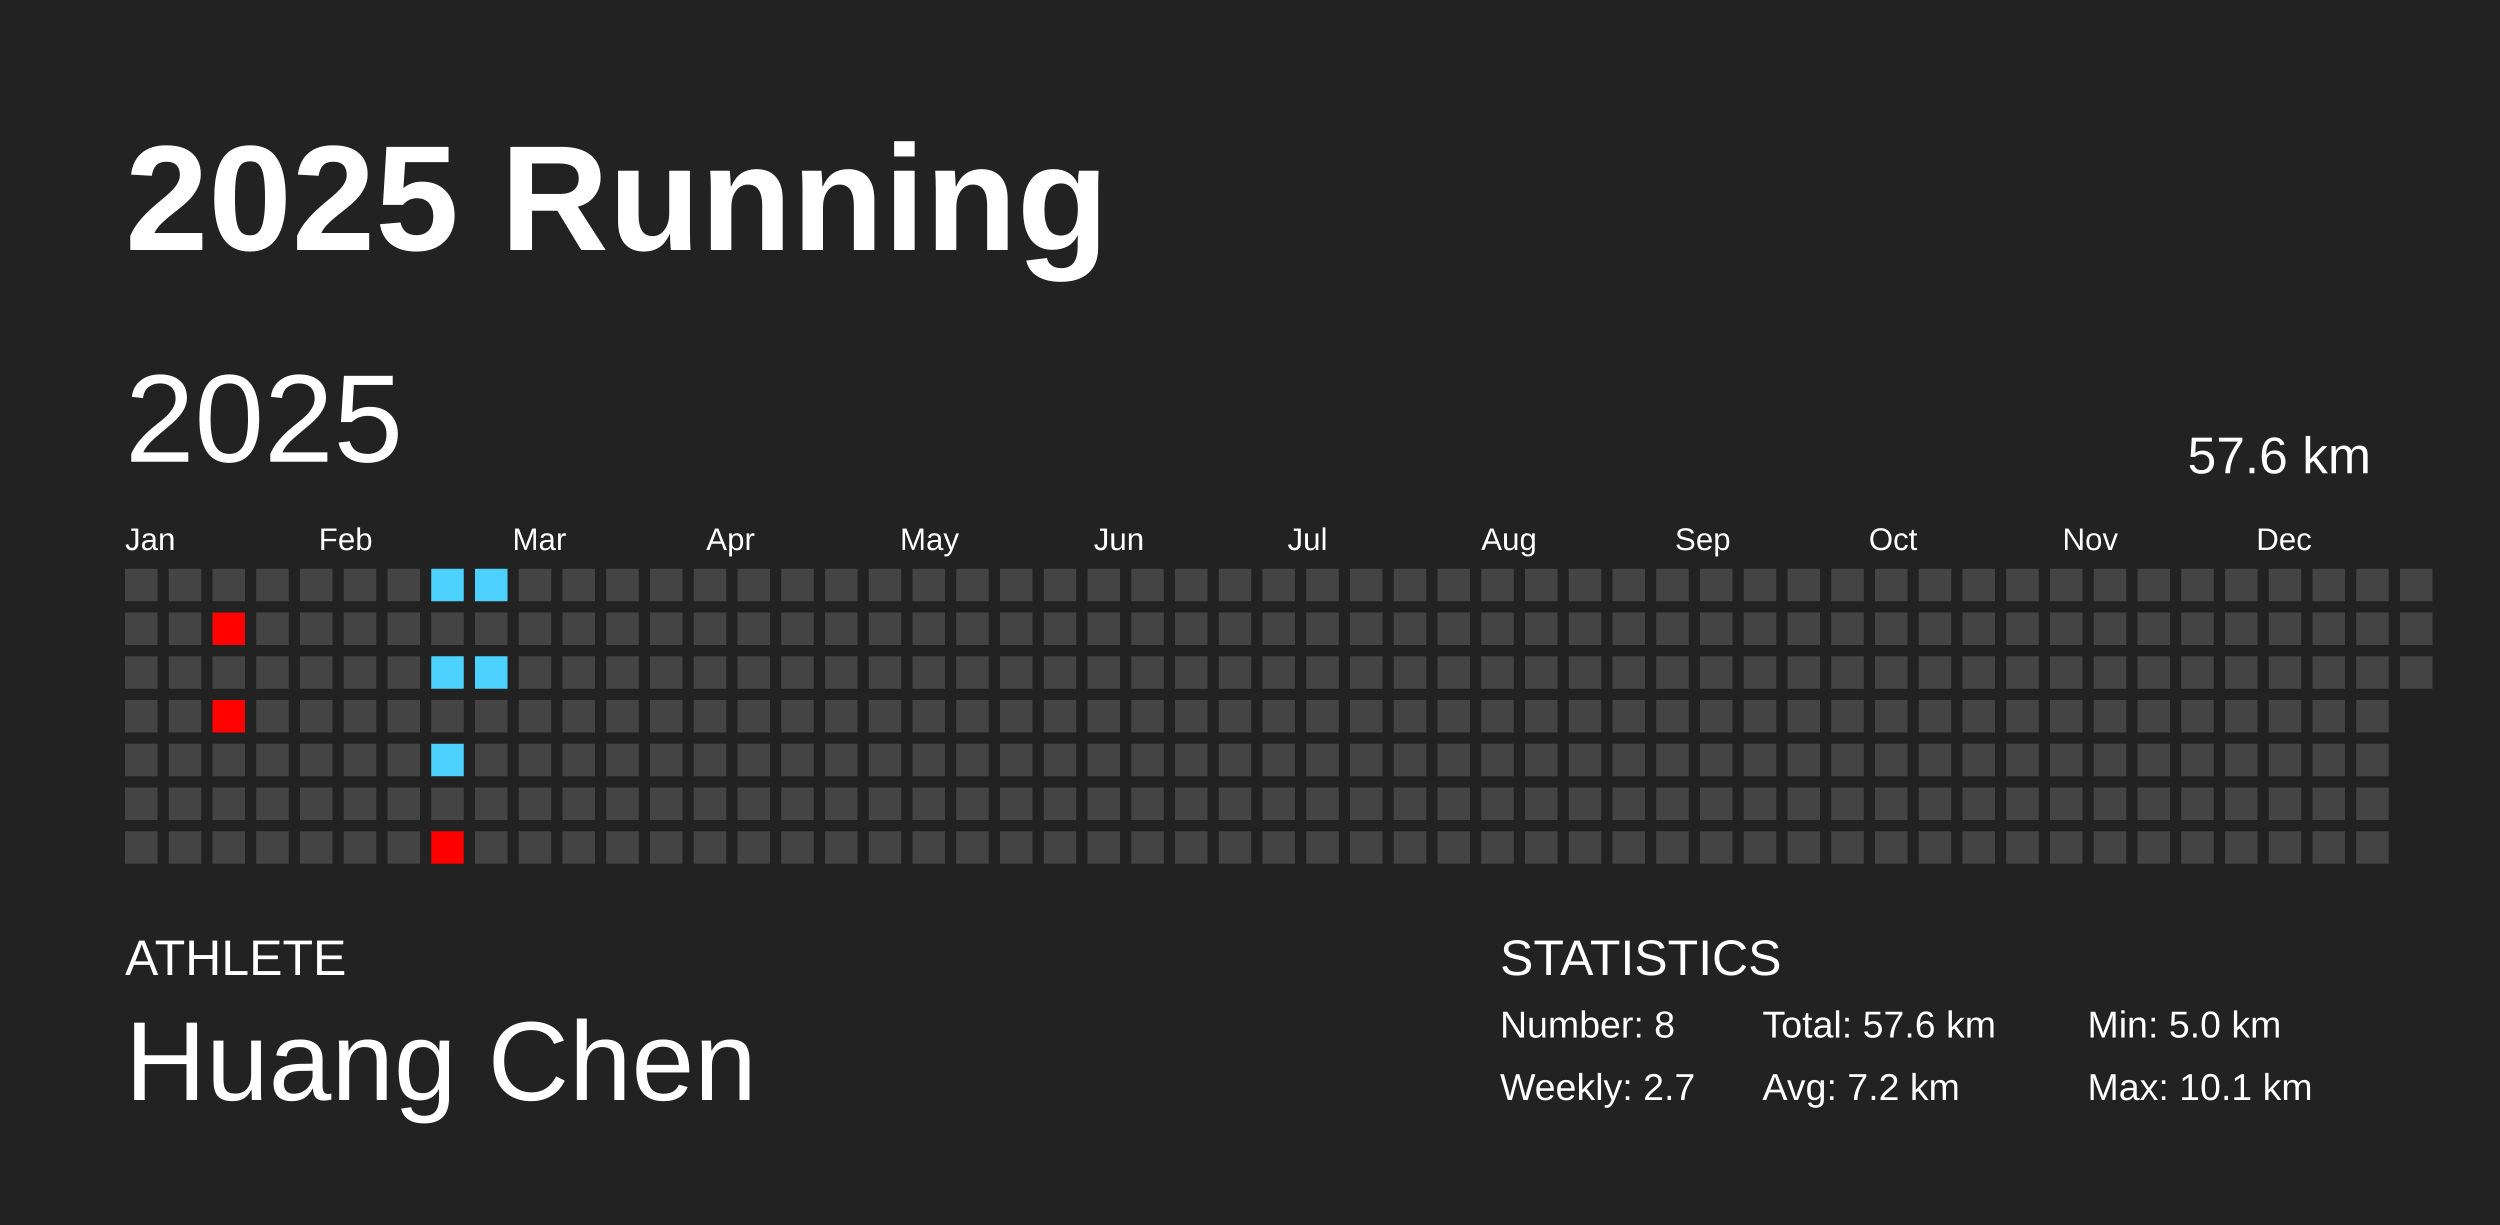
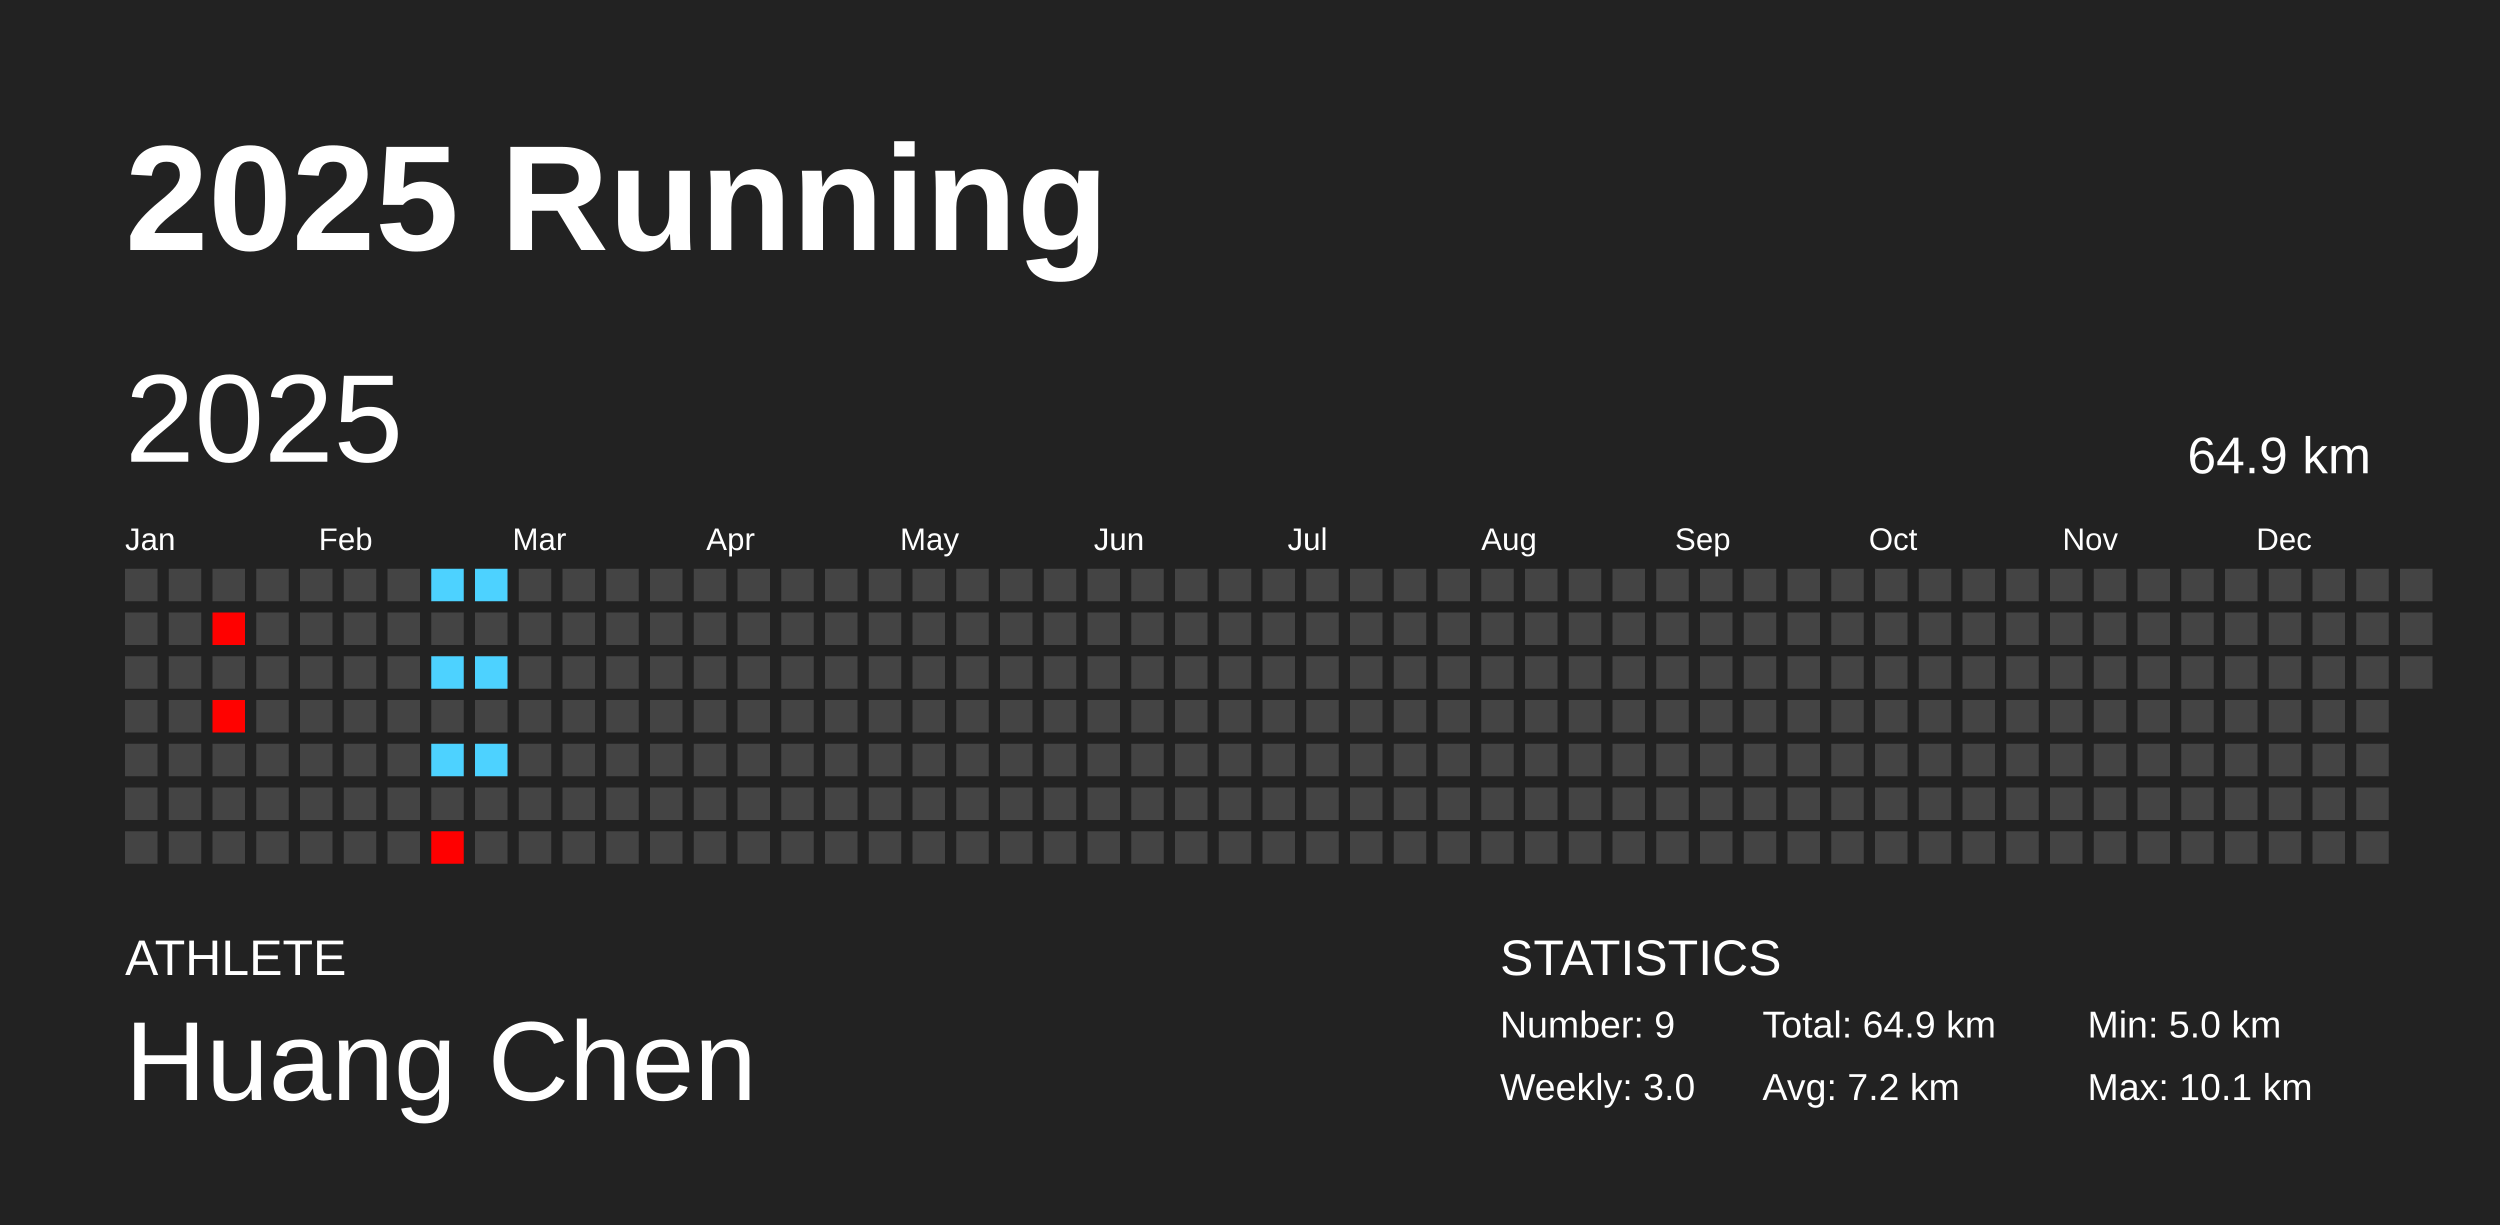
<svg xmlns="http://www.w3.org/2000/svg" baseProfile="full" height="98mm" version="1.1" viewBox="0,0,200,98" width="200mm">
  <defs />
  <rect fill="#222222" height="98" width="200" x="0" y="0" />
  <text fill="#FFFFFF" style="font-size:12px; font-family:Arial; font-weight:bold;" x="10" y="20">2025 Running</text>
  <text fill="#FFFFFF" style="font-size:4px; font-family:Arial" x="10" y="78">ATHLETE</text>
  <text fill="#FFFFFF" style="font-size:9px; font-family:Arial" x="10" y="88">Huang Chen</text>
  <text fill="#FFFFFF" style="font-size:4px; font-family:Arial" x="120" y="78">STATISTICS</text>
-   <text fill="#FFFFFF" style="font-size:3px; font-family:Arial" x="120" y="83">Number: 8</text>
-   <text fill="#FFFFFF" style="font-size:3px; font-family:Arial" x="120" y="88">Weekly: 2.7</text>
-   <text fill="#FFFFFF" style="font-size:3px; font-family:Arial" x="141" y="83">Total: 57.6 km</text>
+   <text fill="#FFFFFF" style="font-size:3px; font-family:Arial" x="120" y="83">Number: 9</text>
+   <text fill="#FFFFFF" style="font-size:3px; font-family:Arial" x="120" y="88">Weekly: 3.0</text>
+   <text fill="#FFFFFF" style="font-size:3px; font-family:Arial" x="141" y="83">Total: 64.9 km</text>
  <text fill="#FFFFFF" style="font-size:3px; font-family:Arial" x="141" y="88">Avg: 7.2 km</text>
  <text fill="#FFFFFF" style="font-size:3px; font-family:Arial" x="167" y="83">Min: 5.0 km</text>
  <text fill="#FFFFFF" style="font-size:3px; font-family:Arial" x="167" y="88">Max: 10.1 km</text>
  <text dominant-baseline="hanging" fill="#FFFFFF" style="font-size:10.0px; font-family:Arial;" x="10" y="30">2025</text>
-   <text dominant-baseline="hanging" fill="#FFFFFF" style="font-size:4.125px; font-family:Arial;" x="175" y="35">57.6 km</text>
+   <text dominant-baseline="hanging" fill="#FFFFFF" style="font-size:4.125px; font-family:Arial;" x="175" y="35">64.9 km</text>
  <text fill="#FFFFFF" style="font-size:2.5px; font-family:Arial" x="10.0" y="44">Jan</text>
  <text fill="#FFFFFF" style="font-size:2.5px; font-family:Arial" x="25.5" y="44">Feb</text>
  <text fill="#FFFFFF" style="font-size:2.5px; font-family:Arial" x="41.0" y="44">Mar</text>
  <text fill="#FFFFFF" style="font-size:2.5px; font-family:Arial" x="56.5" y="44">Apr</text>
  <text fill="#FFFFFF" style="font-size:2.5px; font-family:Arial" x="72.0" y="44">May</text>
  <text fill="#FFFFFF" style="font-size:2.5px; font-family:Arial" x="87.5" y="44">Jun</text>
  <text fill="#FFFFFF" style="font-size:2.5px; font-family:Arial" x="103.0" y="44">Jul</text>
  <text fill="#FFFFFF" style="font-size:2.5px; font-family:Arial" x="118.5" y="44">Aug</text>
  <text fill="#FFFFFF" style="font-size:2.5px; font-family:Arial" x="134.0" y="44">Sep</text>
  <text fill="#FFFFFF" style="font-size:2.5px; font-family:Arial" x="149.5" y="44">Oct</text>
  <text fill="#FFFFFF" style="font-size:2.5px; font-family:Arial" x="165.0" y="44">Nov</text>
  <text fill="#FFFFFF" style="font-size:2.5px; font-family:Arial" x="180.5" y="44">Dec</text>
  <rect fill="#444444" height="2.6" width="2.6" x="10.0" y="45.5" />
  <rect fill="#444444" height="2.6" width="2.6" x="10.0" y="49.0" />
  <rect fill="#444444" height="2.6" width="2.6" x="10.0" y="52.5" />
  <rect fill="#444444" height="2.6" width="2.6" x="10.0" y="56.0" />
  <rect fill="#444444" height="2.6" width="2.6" x="10.0" y="59.5" />
  <rect fill="#444444" height="2.6" width="2.6" x="10.0" y="63.0" />
  <rect fill="#444444" height="2.6" width="2.6" x="10.0" y="66.5" />
  <rect fill="#444444" height="2.6" width="2.6" x="13.5" y="45.5" />
  <rect fill="#444444" height="2.6" width="2.6" x="13.5" y="49.0" />
  <rect fill="#444444" height="2.6" width="2.6" x="13.5" y="52.5" />
  <rect fill="#444444" height="2.6" width="2.6" x="13.5" y="56.0" />
  <rect fill="#444444" height="2.6" width="2.6" x="13.5" y="59.5" />
  <rect fill="#444444" height="2.6" width="2.6" x="13.5" y="63.0" />
  <rect fill="#444444" height="2.6" width="2.6" x="13.5" y="66.5" />
  <rect fill="#444444" height="2.6" width="2.6" x="17.0" y="45.5" />
  <rect fill="#ff0100" height="2.6" width="2.6" x="17.0" y="49.0" />
  <rect fill="#444444" height="2.6" width="2.6" x="17.0" y="52.5" />
  <rect fill="#ff0200" height="2.6" width="2.6" x="17.0" y="56.0" />
  <rect fill="#444444" height="2.6" width="2.6" x="17.0" y="59.5" />
  <rect fill="#444444" height="2.6" width="2.6" x="17.0" y="63.0" />
  <rect fill="#444444" height="2.6" width="2.6" x="17.0" y="66.5" />
  <rect fill="#444444" height="2.6" width="2.6" x="20.5" y="45.5" />
  <rect fill="#444444" height="2.6" width="2.6" x="20.5" y="49.0" />
  <rect fill="#444444" height="2.6" width="2.6" x="20.5" y="52.5" />
  <rect fill="#444444" height="2.6" width="2.6" x="20.5" y="56.0" />
  <rect fill="#444444" height="2.6" width="2.6" x="20.5" y="59.5" />
  <rect fill="#444444" height="2.6" width="2.6" x="20.5" y="63.0" />
  <rect fill="#444444" height="2.6" width="2.6" x="20.5" y="66.5" />
  <rect fill="#444444" height="2.6" width="2.6" x="24.0" y="45.5" />
  <rect fill="#444444" height="2.6" width="2.6" x="24.0" y="49.0" />
  <rect fill="#444444" height="2.6" width="2.6" x="24.0" y="52.5" />
  <rect fill="#444444" height="2.6" width="2.6" x="24.0" y="56.0" />
  <rect fill="#444444" height="2.6" width="2.6" x="24.0" y="59.5" />
  <rect fill="#444444" height="2.6" width="2.6" x="24.0" y="63.0" />
  <rect fill="#444444" height="2.6" width="2.6" x="24.0" y="66.5" />
  <rect fill="#444444" height="2.6" width="2.6" x="27.5" y="45.5" />
  <rect fill="#444444" height="2.6" width="2.6" x="27.5" y="49.0" />
  <rect fill="#444444" height="2.6" width="2.6" x="27.5" y="52.5" />
  <rect fill="#444444" height="2.6" width="2.6" x="27.5" y="56.0" />
  <rect fill="#444444" height="2.6" width="2.6" x="27.5" y="59.5" />
  <rect fill="#444444" height="2.6" width="2.6" x="27.5" y="63.0" />
  <rect fill="#444444" height="2.6" width="2.6" x="27.5" y="66.5" />
  <rect fill="#444444" height="2.6" width="2.6" x="31.0" y="45.5" />
  <rect fill="#444444" height="2.6" width="2.6" x="31.0" y="49.0" />
  <rect fill="#444444" height="2.6" width="2.6" x="31.0" y="52.5" />
  <rect fill="#444444" height="2.6" width="2.6" x="31.0" y="56.0" />
  <rect fill="#444444" height="2.6" width="2.6" x="31.0" y="59.5" />
  <rect fill="#444444" height="2.6" width="2.6" x="31.0" y="63.0" />
  <rect fill="#444444" height="2.6" width="2.6" x="31.0" y="66.5" />
  <rect fill="#4dd2ff" height="2.6" width="2.6" x="34.5" y="45.5" />
  <rect fill="#444444" height="2.6" width="2.6" x="34.5" y="49.0" />
  <rect fill="#4dd2ff" height="2.6" width="2.6" x="34.5" y="52.5" />
  <rect fill="#444444" height="2.6" width="2.6" x="34.5" y="56.0" />
  <rect fill="#4dd2ff" height="2.6" width="2.6" x="34.5" y="59.5" />
  <rect fill="#444444" height="2.6" width="2.6" x="34.5" y="63.0" />
  <rect fill="#ff0000" height="2.6" width="2.6" x="34.5" y="66.5" />
  <rect fill="#4dd2ff" height="2.6" width="2.6" x="38.0" y="45.5" />
  <rect fill="#444444" height="2.6" width="2.6" x="38.0" y="49.0" />
  <rect fill="#4dd2ff" height="2.6" width="2.6" x="38.0" y="52.5" />
  <rect fill="#444444" height="2.6" width="2.6" x="38.0" y="56.0" />
-   <rect fill="#444444" height="2.6" width="2.6" x="38.0" y="59.5" />
+   <rect fill="#4dd2ff" height="2.6" width="2.6" x="38.0" y="59.5" />
  <rect fill="#444444" height="2.6" width="2.6" x="38.0" y="63.0" />
  <rect fill="#444444" height="2.6" width="2.6" x="38.0" y="66.5" />
  <rect fill="#444444" height="2.6" width="2.6" x="41.5" y="45.5" />
  <rect fill="#444444" height="2.6" width="2.6" x="41.5" y="49.0" />
  <rect fill="#444444" height="2.6" width="2.6" x="41.5" y="52.5" />
  <rect fill="#444444" height="2.6" width="2.6" x="41.5" y="56.0" />
  <rect fill="#444444" height="2.6" width="2.6" x="41.5" y="59.5" />
  <rect fill="#444444" height="2.6" width="2.6" x="41.5" y="63.0" />
  <rect fill="#444444" height="2.6" width="2.6" x="41.5" y="66.5" />
  <rect fill="#444444" height="2.6" width="2.6" x="45.0" y="45.5" />
  <rect fill="#444444" height="2.6" width="2.6" x="45.0" y="49.0" />
  <rect fill="#444444" height="2.6" width="2.6" x="45.0" y="52.5" />
  <rect fill="#444444" height="2.6" width="2.6" x="45.0" y="56.0" />
  <rect fill="#444444" height="2.6" width="2.6" x="45.0" y="59.5" />
  <rect fill="#444444" height="2.6" width="2.6" x="45.0" y="63.0" />
  <rect fill="#444444" height="2.6" width="2.6" x="45.0" y="66.5" />
  <rect fill="#444444" height="2.6" width="2.6" x="48.5" y="45.5" />
  <rect fill="#444444" height="2.6" width="2.6" x="48.5" y="49.0" />
  <rect fill="#444444" height="2.6" width="2.6" x="48.5" y="52.5" />
  <rect fill="#444444" height="2.6" width="2.6" x="48.5" y="56.0" />
  <rect fill="#444444" height="2.6" width="2.6" x="48.5" y="59.5" />
  <rect fill="#444444" height="2.6" width="2.6" x="48.5" y="63.0" />
  <rect fill="#444444" height="2.6" width="2.6" x="48.5" y="66.5" />
  <rect fill="#444444" height="2.6" width="2.6" x="52.0" y="45.5" />
  <rect fill="#444444" height="2.6" width="2.6" x="52.0" y="49.0" />
  <rect fill="#444444" height="2.6" width="2.6" x="52.0" y="52.5" />
  <rect fill="#444444" height="2.6" width="2.6" x="52.0" y="56.0" />
  <rect fill="#444444" height="2.6" width="2.6" x="52.0" y="59.5" />
  <rect fill="#444444" height="2.6" width="2.6" x="52.0" y="63.0" />
  <rect fill="#444444" height="2.6" width="2.6" x="52.0" y="66.5" />
  <rect fill="#444444" height="2.6" width="2.6" x="55.5" y="45.5" />
  <rect fill="#444444" height="2.6" width="2.6" x="55.5" y="49.0" />
  <rect fill="#444444" height="2.6" width="2.6" x="55.5" y="52.5" />
  <rect fill="#444444" height="2.6" width="2.6" x="55.5" y="56.0" />
  <rect fill="#444444" height="2.6" width="2.6" x="55.5" y="59.5" />
  <rect fill="#444444" height="2.6" width="2.6" x="55.5" y="63.0" />
  <rect fill="#444444" height="2.6" width="2.6" x="55.5" y="66.5" />
  <rect fill="#444444" height="2.6" width="2.6" x="59.0" y="45.5" />
  <rect fill="#444444" height="2.6" width="2.6" x="59.0" y="49.0" />
  <rect fill="#444444" height="2.6" width="2.6" x="59.0" y="52.5" />
  <rect fill="#444444" height="2.6" width="2.6" x="59.0" y="56.0" />
  <rect fill="#444444" height="2.6" width="2.6" x="59.0" y="59.5" />
  <rect fill="#444444" height="2.6" width="2.6" x="59.0" y="63.0" />
  <rect fill="#444444" height="2.6" width="2.6" x="59.0" y="66.5" />
  <rect fill="#444444" height="2.6" width="2.6" x="62.5" y="45.5" />
  <rect fill="#444444" height="2.6" width="2.6" x="62.5" y="49.0" />
  <rect fill="#444444" height="2.6" width="2.6" x="62.5" y="52.5" />
  <rect fill="#444444" height="2.6" width="2.6" x="62.5" y="56.0" />
  <rect fill="#444444" height="2.6" width="2.6" x="62.5" y="59.5" />
  <rect fill="#444444" height="2.6" width="2.6" x="62.5" y="63.0" />
  <rect fill="#444444" height="2.6" width="2.6" x="62.5" y="66.5" />
  <rect fill="#444444" height="2.6" width="2.6" x="66.0" y="45.5" />
  <rect fill="#444444" height="2.6" width="2.6" x="66.0" y="49.0" />
  <rect fill="#444444" height="2.6" width="2.6" x="66.0" y="52.5" />
  <rect fill="#444444" height="2.6" width="2.6" x="66.0" y="56.0" />
  <rect fill="#444444" height="2.6" width="2.6" x="66.0" y="59.5" />
  <rect fill="#444444" height="2.6" width="2.6" x="66.0" y="63.0" />
  <rect fill="#444444" height="2.6" width="2.6" x="66.0" y="66.5" />
  <rect fill="#444444" height="2.6" width="2.6" x="69.5" y="45.5" />
  <rect fill="#444444" height="2.6" width="2.6" x="69.5" y="49.0" />
  <rect fill="#444444" height="2.6" width="2.6" x="69.5" y="52.5" />
  <rect fill="#444444" height="2.6" width="2.6" x="69.5" y="56.0" />
  <rect fill="#444444" height="2.6" width="2.6" x="69.5" y="59.5" />
  <rect fill="#444444" height="2.6" width="2.6" x="69.5" y="63.0" />
  <rect fill="#444444" height="2.6" width="2.6" x="69.5" y="66.5" />
  <rect fill="#444444" height="2.6" width="2.6" x="73.0" y="45.5" />
  <rect fill="#444444" height="2.6" width="2.6" x="73.0" y="49.0" />
  <rect fill="#444444" height="2.6" width="2.6" x="73.0" y="52.5" />
  <rect fill="#444444" height="2.6" width="2.6" x="73.0" y="56.0" />
  <rect fill="#444444" height="2.6" width="2.6" x="73.0" y="59.5" />
  <rect fill="#444444" height="2.6" width="2.6" x="73.0" y="63.0" />
  <rect fill="#444444" height="2.6" width="2.6" x="73.0" y="66.5" />
  <rect fill="#444444" height="2.6" width="2.6" x="76.5" y="45.5" />
  <rect fill="#444444" height="2.6" width="2.6" x="76.5" y="49.0" />
  <rect fill="#444444" height="2.6" width="2.6" x="76.5" y="52.5" />
  <rect fill="#444444" height="2.6" width="2.6" x="76.5" y="56.0" />
  <rect fill="#444444" height="2.6" width="2.6" x="76.5" y="59.5" />
  <rect fill="#444444" height="2.6" width="2.6" x="76.5" y="63.0" />
  <rect fill="#444444" height="2.6" width="2.6" x="76.5" y="66.5" />
  <rect fill="#444444" height="2.6" width="2.6" x="80.0" y="45.5" />
  <rect fill="#444444" height="2.6" width="2.6" x="80.0" y="49.0" />
  <rect fill="#444444" height="2.6" width="2.6" x="80.0" y="52.5" />
  <rect fill="#444444" height="2.6" width="2.6" x="80.0" y="56.0" />
  <rect fill="#444444" height="2.6" width="2.6" x="80.0" y="59.5" />
  <rect fill="#444444" height="2.6" width="2.6" x="80.0" y="63.0" />
  <rect fill="#444444" height="2.6" width="2.6" x="80.0" y="66.5" />
  <rect fill="#444444" height="2.6" width="2.6" x="83.5" y="45.5" />
  <rect fill="#444444" height="2.6" width="2.6" x="83.5" y="49.0" />
  <rect fill="#444444" height="2.6" width="2.6" x="83.5" y="52.5" />
  <rect fill="#444444" height="2.6" width="2.6" x="83.5" y="56.0" />
  <rect fill="#444444" height="2.6" width="2.6" x="83.5" y="59.5" />
  <rect fill="#444444" height="2.6" width="2.6" x="83.5" y="63.0" />
  <rect fill="#444444" height="2.6" width="2.6" x="83.5" y="66.5" />
  <rect fill="#444444" height="2.6" width="2.6" x="87.0" y="45.5" />
  <rect fill="#444444" height="2.6" width="2.6" x="87.0" y="49.0" />
  <rect fill="#444444" height="2.6" width="2.6" x="87.0" y="52.5" />
  <rect fill="#444444" height="2.6" width="2.6" x="87.0" y="56.0" />
  <rect fill="#444444" height="2.6" width="2.6" x="87.0" y="59.5" />
  <rect fill="#444444" height="2.6" width="2.6" x="87.0" y="63.0" />
  <rect fill="#444444" height="2.6" width="2.6" x="87.0" y="66.5" />
  <rect fill="#444444" height="2.6" width="2.6" x="90.5" y="45.5" />
  <rect fill="#444444" height="2.6" width="2.6" x="90.5" y="49.0" />
  <rect fill="#444444" height="2.6" width="2.6" x="90.5" y="52.5" />
  <rect fill="#444444" height="2.6" width="2.6" x="90.5" y="56.0" />
  <rect fill="#444444" height="2.6" width="2.6" x="90.5" y="59.5" />
  <rect fill="#444444" height="2.6" width="2.6" x="90.5" y="63.0" />
  <rect fill="#444444" height="2.6" width="2.6" x="90.5" y="66.5" />
  <rect fill="#444444" height="2.6" width="2.6" x="94.0" y="45.5" />
  <rect fill="#444444" height="2.6" width="2.6" x="94.0" y="49.0" />
  <rect fill="#444444" height="2.6" width="2.6" x="94.0" y="52.5" />
  <rect fill="#444444" height="2.6" width="2.6" x="94.0" y="56.0" />
  <rect fill="#444444" height="2.6" width="2.6" x="94.0" y="59.5" />
  <rect fill="#444444" height="2.6" width="2.6" x="94.0" y="63.0" />
  <rect fill="#444444" height="2.6" width="2.6" x="94.0" y="66.5" />
  <rect fill="#444444" height="2.6" width="2.6" x="97.5" y="45.5" />
  <rect fill="#444444" height="2.6" width="2.6" x="97.5" y="49.0" />
  <rect fill="#444444" height="2.6" width="2.6" x="97.5" y="52.5" />
  <rect fill="#444444" height="2.6" width="2.6" x="97.5" y="56.0" />
  <rect fill="#444444" height="2.6" width="2.6" x="97.5" y="59.5" />
  <rect fill="#444444" height="2.6" width="2.6" x="97.5" y="63.0" />
  <rect fill="#444444" height="2.6" width="2.6" x="97.5" y="66.5" />
  <rect fill="#444444" height="2.6" width="2.6" x="101.0" y="45.5" />
  <rect fill="#444444" height="2.6" width="2.6" x="101.0" y="49.0" />
  <rect fill="#444444" height="2.6" width="2.6" x="101.0" y="52.5" />
  <rect fill="#444444" height="2.6" width="2.6" x="101.0" y="56.0" />
  <rect fill="#444444" height="2.6" width="2.6" x="101.0" y="59.5" />
  <rect fill="#444444" height="2.6" width="2.6" x="101.0" y="63.0" />
  <rect fill="#444444" height="2.6" width="2.6" x="101.0" y="66.5" />
  <rect fill="#444444" height="2.6" width="2.6" x="104.5" y="45.5" />
  <rect fill="#444444" height="2.6" width="2.6" x="104.5" y="49.0" />
  <rect fill="#444444" height="2.6" width="2.6" x="104.5" y="52.5" />
  <rect fill="#444444" height="2.6" width="2.6" x="104.5" y="56.0" />
  <rect fill="#444444" height="2.6" width="2.6" x="104.5" y="59.5" />
  <rect fill="#444444" height="2.6" width="2.6" x="104.5" y="63.0" />
  <rect fill="#444444" height="2.6" width="2.6" x="104.5" y="66.5" />
  <rect fill="#444444" height="2.6" width="2.6" x="108.0" y="45.5" />
  <rect fill="#444444" height="2.6" width="2.6" x="108.0" y="49.0" />
  <rect fill="#444444" height="2.6" width="2.6" x="108.0" y="52.5" />
  <rect fill="#444444" height="2.6" width="2.6" x="108.0" y="56.0" />
  <rect fill="#444444" height="2.6" width="2.6" x="108.0" y="59.5" />
  <rect fill="#444444" height="2.6" width="2.6" x="108.0" y="63.0" />
  <rect fill="#444444" height="2.6" width="2.6" x="108.0" y="66.5" />
  <rect fill="#444444" height="2.6" width="2.6" x="111.5" y="45.5" />
  <rect fill="#444444" height="2.6" width="2.6" x="111.5" y="49.0" />
  <rect fill="#444444" height="2.6" width="2.6" x="111.5" y="52.5" />
  <rect fill="#444444" height="2.6" width="2.6" x="111.5" y="56.0" />
  <rect fill="#444444" height="2.6" width="2.6" x="111.5" y="59.5" />
  <rect fill="#444444" height="2.6" width="2.6" x="111.5" y="63.0" />
  <rect fill="#444444" height="2.6" width="2.6" x="111.5" y="66.5" />
  <rect fill="#444444" height="2.6" width="2.6" x="115.0" y="45.5" />
  <rect fill="#444444" height="2.6" width="2.6" x="115.0" y="49.0" />
  <rect fill="#444444" height="2.6" width="2.6" x="115.0" y="52.5" />
  <rect fill="#444444" height="2.6" width="2.6" x="115.0" y="56.0" />
  <rect fill="#444444" height="2.6" width="2.6" x="115.0" y="59.5" />
  <rect fill="#444444" height="2.6" width="2.6" x="115.0" y="63.0" />
  <rect fill="#444444" height="2.6" width="2.6" x="115.0" y="66.5" />
  <rect fill="#444444" height="2.6" width="2.6" x="118.5" y="45.5" />
  <rect fill="#444444" height="2.6" width="2.6" x="118.5" y="49.0" />
  <rect fill="#444444" height="2.6" width="2.6" x="118.5" y="52.5" />
  <rect fill="#444444" height="2.6" width="2.6" x="118.5" y="56.0" />
  <rect fill="#444444" height="2.6" width="2.6" x="118.5" y="59.5" />
  <rect fill="#444444" height="2.6" width="2.6" x="118.5" y="63.0" />
  <rect fill="#444444" height="2.6" width="2.6" x="118.5" y="66.5" />
  <rect fill="#444444" height="2.6" width="2.6" x="122.0" y="45.5" />
  <rect fill="#444444" height="2.6" width="2.6" x="122.0" y="49.0" />
  <rect fill="#444444" height="2.6" width="2.6" x="122.0" y="52.5" />
  <rect fill="#444444" height="2.6" width="2.6" x="122.0" y="56.0" />
  <rect fill="#444444" height="2.6" width="2.6" x="122.0" y="59.5" />
  <rect fill="#444444" height="2.6" width="2.6" x="122.0" y="63.0" />
  <rect fill="#444444" height="2.6" width="2.6" x="122.0" y="66.5" />
  <rect fill="#444444" height="2.6" width="2.6" x="125.5" y="45.5" />
  <rect fill="#444444" height="2.6" width="2.6" x="125.5" y="49.0" />
  <rect fill="#444444" height="2.6" width="2.6" x="125.5" y="52.5" />
  <rect fill="#444444" height="2.6" width="2.6" x="125.5" y="56.0" />
  <rect fill="#444444" height="2.6" width="2.6" x="125.5" y="59.5" />
  <rect fill="#444444" height="2.6" width="2.6" x="125.5" y="63.0" />
  <rect fill="#444444" height="2.6" width="2.6" x="125.5" y="66.5" />
  <rect fill="#444444" height="2.6" width="2.6" x="129.0" y="45.5" />
  <rect fill="#444444" height="2.6" width="2.6" x="129.0" y="49.0" />
  <rect fill="#444444" height="2.6" width="2.6" x="129.0" y="52.5" />
  <rect fill="#444444" height="2.6" width="2.6" x="129.0" y="56.0" />
  <rect fill="#444444" height="2.6" width="2.6" x="129.0" y="59.5" />
  <rect fill="#444444" height="2.6" width="2.6" x="129.0" y="63.0" />
  <rect fill="#444444" height="2.6" width="2.6" x="129.0" y="66.5" />
  <rect fill="#444444" height="2.6" width="2.6" x="132.5" y="45.5" />
  <rect fill="#444444" height="2.6" width="2.6" x="132.5" y="49.0" />
  <rect fill="#444444" height="2.6" width="2.6" x="132.5" y="52.5" />
  <rect fill="#444444" height="2.6" width="2.6" x="132.5" y="56.0" />
  <rect fill="#444444" height="2.6" width="2.6" x="132.5" y="59.5" />
  <rect fill="#444444" height="2.6" width="2.6" x="132.5" y="63.0" />
  <rect fill="#444444" height="2.6" width="2.6" x="132.5" y="66.5" />
  <rect fill="#444444" height="2.6" width="2.6" x="136.0" y="45.5" />
  <rect fill="#444444" height="2.6" width="2.6" x="136.0" y="49.0" />
  <rect fill="#444444" height="2.6" width="2.6" x="136.0" y="52.5" />
  <rect fill="#444444" height="2.6" width="2.6" x="136.0" y="56.0" />
  <rect fill="#444444" height="2.6" width="2.6" x="136.0" y="59.5" />
  <rect fill="#444444" height="2.6" width="2.6" x="136.0" y="63.0" />
  <rect fill="#444444" height="2.6" width="2.6" x="136.0" y="66.5" />
  <rect fill="#444444" height="2.6" width="2.6" x="139.5" y="45.5" />
  <rect fill="#444444" height="2.6" width="2.6" x="139.5" y="49.0" />
  <rect fill="#444444" height="2.6" width="2.6" x="139.5" y="52.5" />
  <rect fill="#444444" height="2.6" width="2.6" x="139.5" y="56.0" />
  <rect fill="#444444" height="2.6" width="2.6" x="139.5" y="59.5" />
  <rect fill="#444444" height="2.6" width="2.6" x="139.5" y="63.0" />
  <rect fill="#444444" height="2.6" width="2.6" x="139.5" y="66.5" />
  <rect fill="#444444" height="2.6" width="2.6" x="143.0" y="45.5" />
  <rect fill="#444444" height="2.6" width="2.6" x="143.0" y="49.0" />
  <rect fill="#444444" height="2.6" width="2.6" x="143.0" y="52.5" />
  <rect fill="#444444" height="2.6" width="2.6" x="143.0" y="56.0" />
  <rect fill="#444444" height="2.6" width="2.6" x="143.0" y="59.5" />
  <rect fill="#444444" height="2.6" width="2.6" x="143.0" y="63.0" />
  <rect fill="#444444" height="2.6" width="2.6" x="143.0" y="66.5" />
  <rect fill="#444444" height="2.6" width="2.6" x="146.5" y="45.5" />
  <rect fill="#444444" height="2.6" width="2.6" x="146.5" y="49.0" />
  <rect fill="#444444" height="2.6" width="2.6" x="146.5" y="52.5" />
  <rect fill="#444444" height="2.6" width="2.6" x="146.5" y="56.0" />
  <rect fill="#444444" height="2.6" width="2.6" x="146.5" y="59.5" />
  <rect fill="#444444" height="2.6" width="2.6" x="146.5" y="63.0" />
  <rect fill="#444444" height="2.6" width="2.6" x="146.5" y="66.5" />
  <rect fill="#444444" height="2.6" width="2.6" x="150.0" y="45.5" />
  <rect fill="#444444" height="2.6" width="2.6" x="150.0" y="49.0" />
  <rect fill="#444444" height="2.6" width="2.6" x="150.0" y="52.5" />
  <rect fill="#444444" height="2.6" width="2.6" x="150.0" y="56.0" />
  <rect fill="#444444" height="2.6" width="2.6" x="150.0" y="59.5" />
  <rect fill="#444444" height="2.6" width="2.6" x="150.0" y="63.0" />
  <rect fill="#444444" height="2.6" width="2.6" x="150.0" y="66.5" />
  <rect fill="#444444" height="2.6" width="2.6" x="153.5" y="45.5" />
  <rect fill="#444444" height="2.6" width="2.6" x="153.5" y="49.0" />
  <rect fill="#444444" height="2.6" width="2.6" x="153.5" y="52.5" />
  <rect fill="#444444" height="2.6" width="2.6" x="153.5" y="56.0" />
  <rect fill="#444444" height="2.6" width="2.6" x="153.5" y="59.5" />
  <rect fill="#444444" height="2.6" width="2.6" x="153.5" y="63.0" />
  <rect fill="#444444" height="2.6" width="2.6" x="153.5" y="66.5" />
  <rect fill="#444444" height="2.6" width="2.6" x="157.0" y="45.5" />
  <rect fill="#444444" height="2.6" width="2.6" x="157.0" y="49.0" />
  <rect fill="#444444" height="2.6" width="2.6" x="157.0" y="52.5" />
  <rect fill="#444444" height="2.6" width="2.6" x="157.0" y="56.0" />
  <rect fill="#444444" height="2.6" width="2.6" x="157.0" y="59.5" />
  <rect fill="#444444" height="2.6" width="2.6" x="157.0" y="63.0" />
  <rect fill="#444444" height="2.6" width="2.6" x="157.0" y="66.5" />
  <rect fill="#444444" height="2.6" width="2.6" x="160.5" y="45.5" />
  <rect fill="#444444" height="2.6" width="2.6" x="160.5" y="49.0" />
  <rect fill="#444444" height="2.6" width="2.6" x="160.5" y="52.5" />
  <rect fill="#444444" height="2.6" width="2.6" x="160.5" y="56.0" />
  <rect fill="#444444" height="2.6" width="2.6" x="160.5" y="59.5" />
  <rect fill="#444444" height="2.6" width="2.6" x="160.5" y="63.0" />
  <rect fill="#444444" height="2.6" width="2.6" x="160.5" y="66.5" />
  <rect fill="#444444" height="2.6" width="2.6" x="164.0" y="45.5" />
  <rect fill="#444444" height="2.6" width="2.6" x="164.0" y="49.0" />
  <rect fill="#444444" height="2.6" width="2.6" x="164.0" y="52.5" />
  <rect fill="#444444" height="2.6" width="2.6" x="164.0" y="56.0" />
  <rect fill="#444444" height="2.6" width="2.6" x="164.0" y="59.5" />
  <rect fill="#444444" height="2.6" width="2.6" x="164.0" y="63.0" />
  <rect fill="#444444" height="2.6" width="2.6" x="164.0" y="66.5" />
  <rect fill="#444444" height="2.6" width="2.6" x="167.5" y="45.5" />
  <rect fill="#444444" height="2.6" width="2.6" x="167.5" y="49.0" />
  <rect fill="#444444" height="2.6" width="2.6" x="167.5" y="52.5" />
  <rect fill="#444444" height="2.6" width="2.6" x="167.5" y="56.0" />
  <rect fill="#444444" height="2.6" width="2.6" x="167.5" y="59.5" />
  <rect fill="#444444" height="2.6" width="2.6" x="167.5" y="63.0" />
  <rect fill="#444444" height="2.6" width="2.6" x="167.5" y="66.5" />
  <rect fill="#444444" height="2.6" width="2.6" x="171.0" y="45.5" />
  <rect fill="#444444" height="2.6" width="2.6" x="171.0" y="49.0" />
  <rect fill="#444444" height="2.6" width="2.6" x="171.0" y="52.5" />
  <rect fill="#444444" height="2.6" width="2.6" x="171.0" y="56.0" />
  <rect fill="#444444" height="2.6" width="2.6" x="171.0" y="59.5" />
  <rect fill="#444444" height="2.6" width="2.6" x="171.0" y="63.0" />
  <rect fill="#444444" height="2.6" width="2.6" x="171.0" y="66.5" />
  <rect fill="#444444" height="2.6" width="2.6" x="174.5" y="45.5" />
  <rect fill="#444444" height="2.6" width="2.6" x="174.5" y="49.0" />
  <rect fill="#444444" height="2.6" width="2.6" x="174.5" y="52.5" />
  <rect fill="#444444" height="2.6" width="2.6" x="174.5" y="56.0" />
  <rect fill="#444444" height="2.6" width="2.6" x="174.5" y="59.5" />
  <rect fill="#444444" height="2.6" width="2.6" x="174.5" y="63.0" />
  <rect fill="#444444" height="2.6" width="2.6" x="174.5" y="66.5" />
  <rect fill="#444444" height="2.6" width="2.6" x="178.0" y="45.5" />
  <rect fill="#444444" height="2.6" width="2.6" x="178.0" y="49.0" />
  <rect fill="#444444" height="2.6" width="2.6" x="178.0" y="52.5" />
  <rect fill="#444444" height="2.6" width="2.6" x="178.0" y="56.0" />
  <rect fill="#444444" height="2.6" width="2.6" x="178.0" y="59.5" />
  <rect fill="#444444" height="2.6" width="2.6" x="178.0" y="63.0" />
  <rect fill="#444444" height="2.6" width="2.6" x="178.0" y="66.5" />
  <rect fill="#444444" height="2.6" width="2.6" x="181.5" y="45.5" />
  <rect fill="#444444" height="2.6" width="2.6" x="181.5" y="49.0" />
  <rect fill="#444444" height="2.6" width="2.6" x="181.5" y="52.5" />
  <rect fill="#444444" height="2.6" width="2.6" x="181.5" y="56.0" />
  <rect fill="#444444" height="2.6" width="2.6" x="181.5" y="59.5" />
  <rect fill="#444444" height="2.6" width="2.6" x="181.5" y="63.0" />
  <rect fill="#444444" height="2.6" width="2.6" x="181.5" y="66.5" />
  <rect fill="#444444" height="2.6" width="2.6" x="185.0" y="45.5" />
  <rect fill="#444444" height="2.6" width="2.6" x="185.0" y="49.0" />
  <rect fill="#444444" height="2.6" width="2.6" x="185.0" y="52.5" />
  <rect fill="#444444" height="2.6" width="2.6" x="185.0" y="56.0" />
  <rect fill="#444444" height="2.6" width="2.6" x="185.0" y="59.5" />
  <rect fill="#444444" height="2.6" width="2.6" x="185.0" y="63.0" />
  <rect fill="#444444" height="2.6" width="2.6" x="185.0" y="66.5" />
  <rect fill="#444444" height="2.6" width="2.6" x="188.5" y="45.5" />
  <rect fill="#444444" height="2.6" width="2.6" x="188.5" y="49.0" />
  <rect fill="#444444" height="2.6" width="2.6" x="188.5" y="52.5" />
  <rect fill="#444444" height="2.6" width="2.6" x="188.5" y="56.0" />
  <rect fill="#444444" height="2.6" width="2.6" x="188.5" y="59.5" />
  <rect fill="#444444" height="2.6" width="2.6" x="188.5" y="63.0" />
  <rect fill="#444444" height="2.6" width="2.6" x="188.5" y="66.5" />
  <rect fill="#444444" height="2.6" width="2.6" x="192.0" y="45.5" />
  <rect fill="#444444" height="2.6" width="2.6" x="192.0" y="49.0" />
  <rect fill="#444444" height="2.6" width="2.6" x="192.0" y="52.5" />
</svg>
